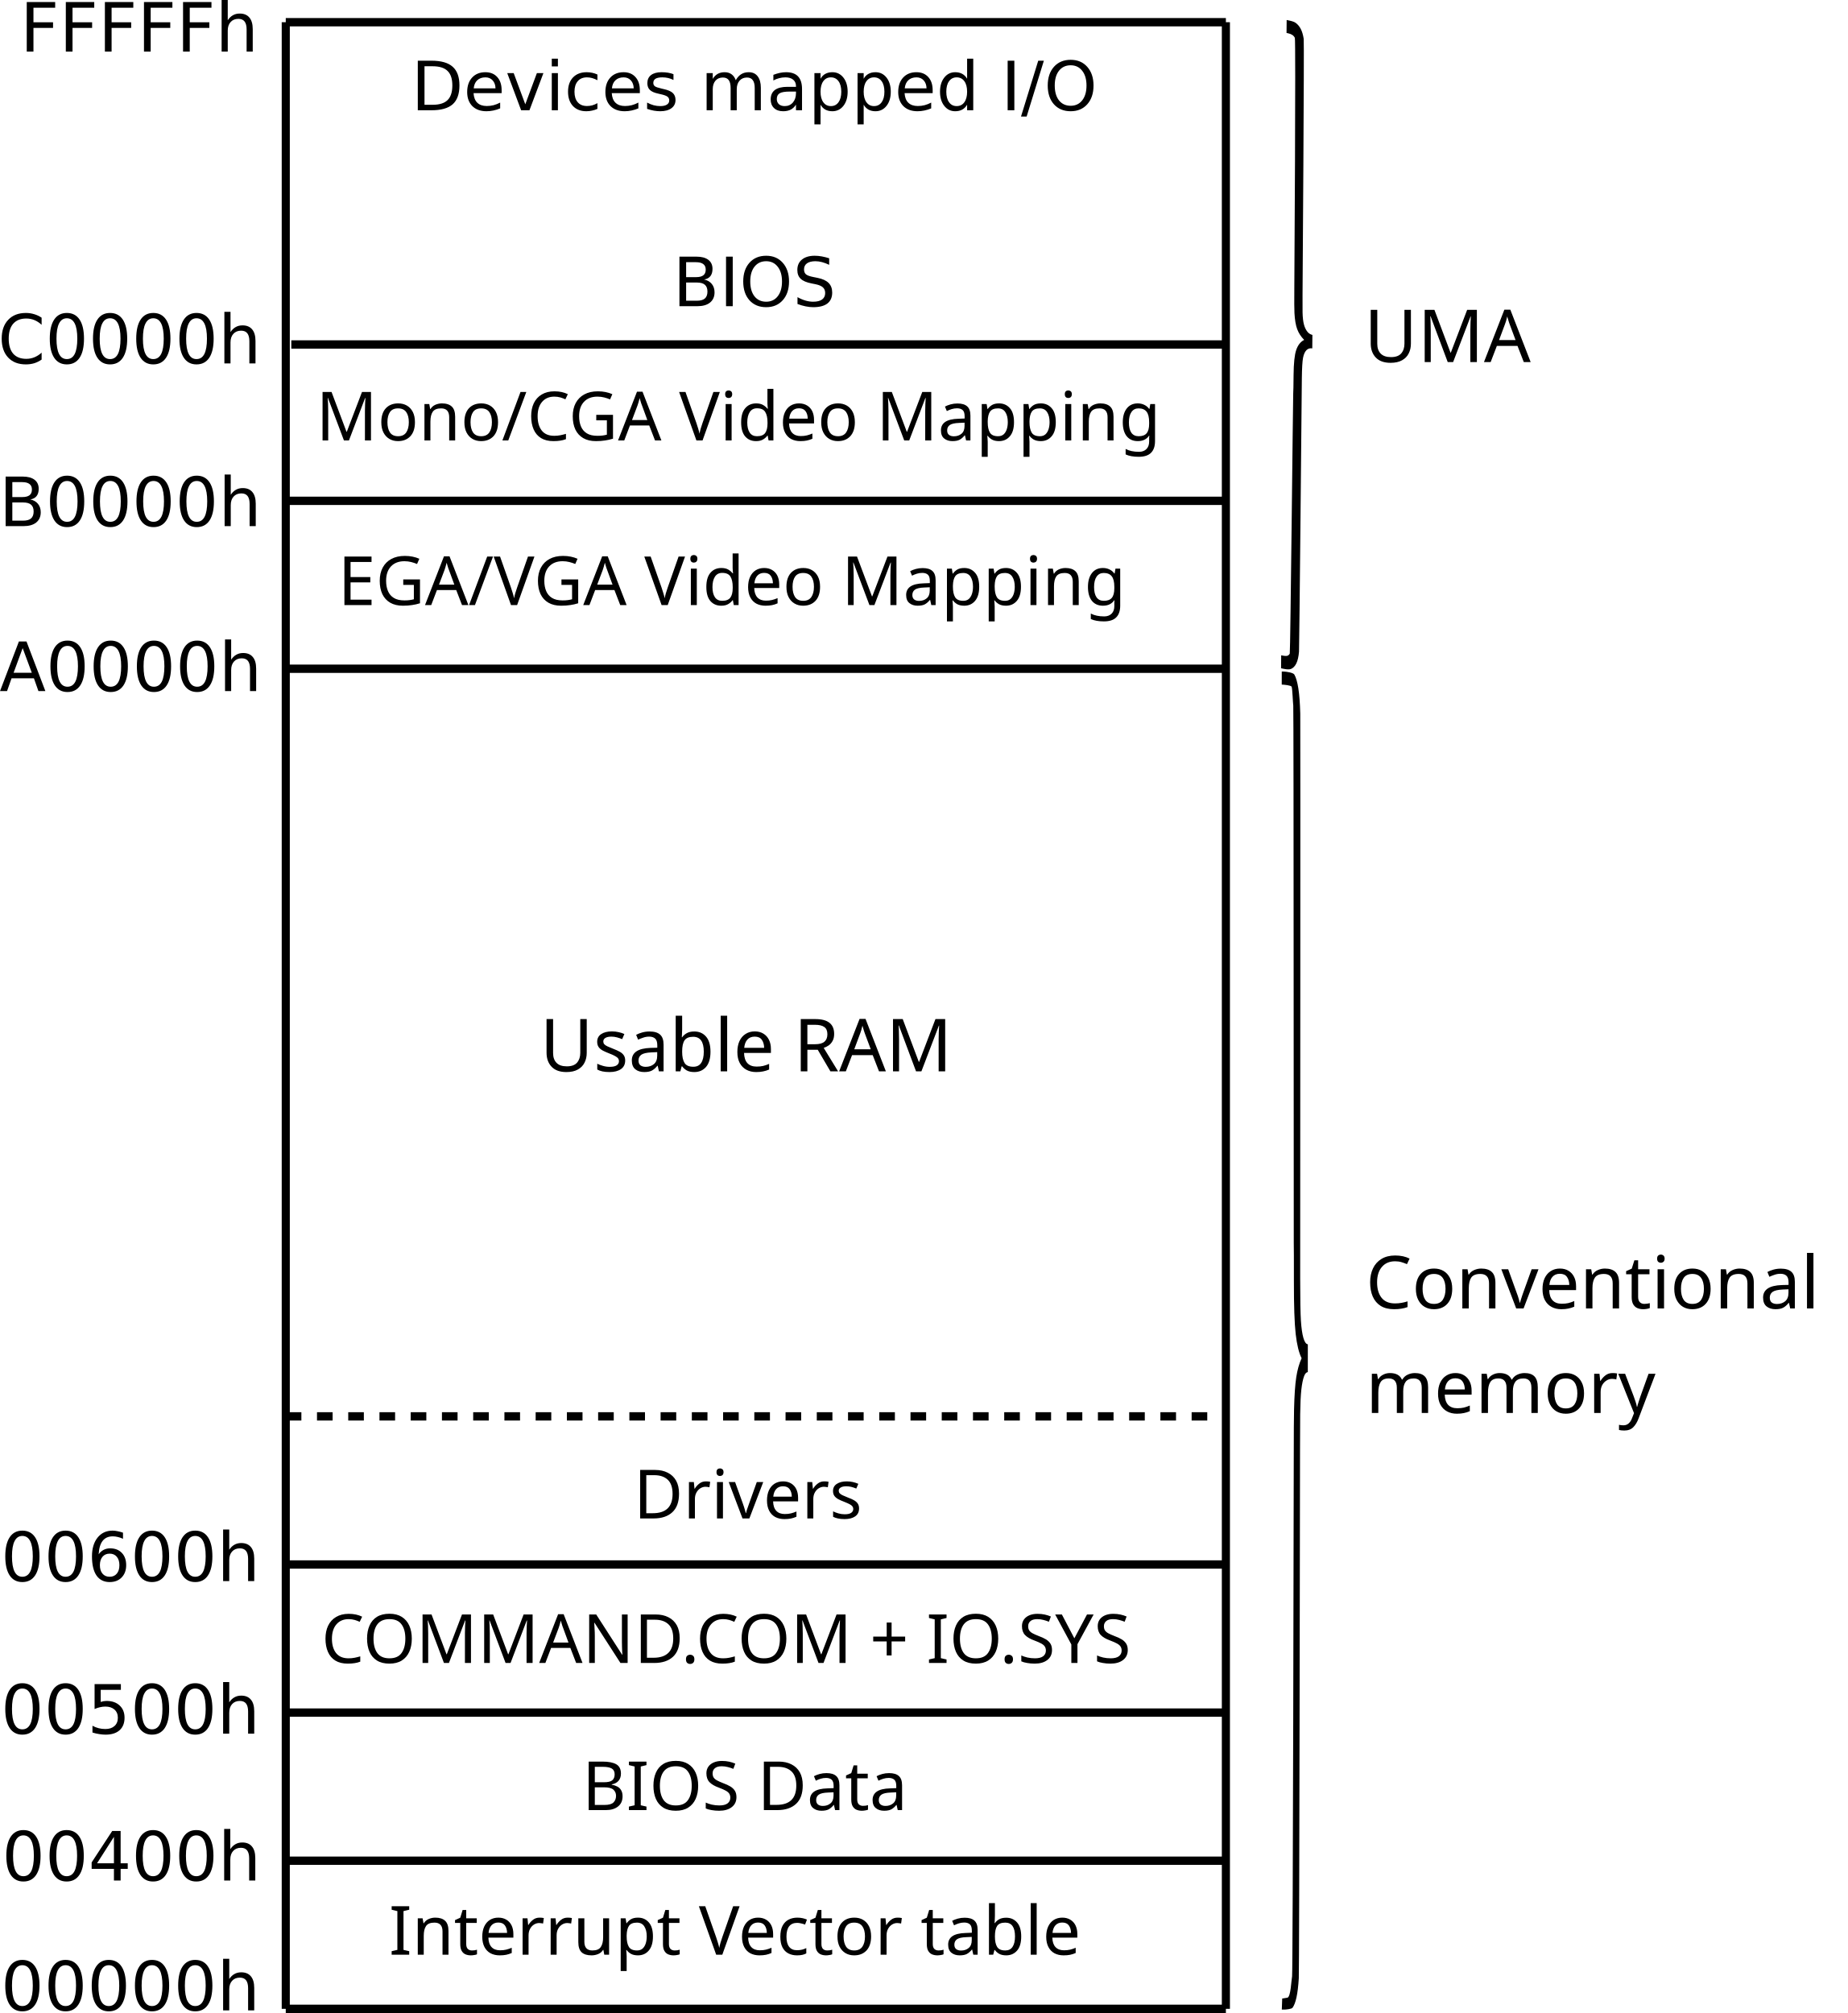
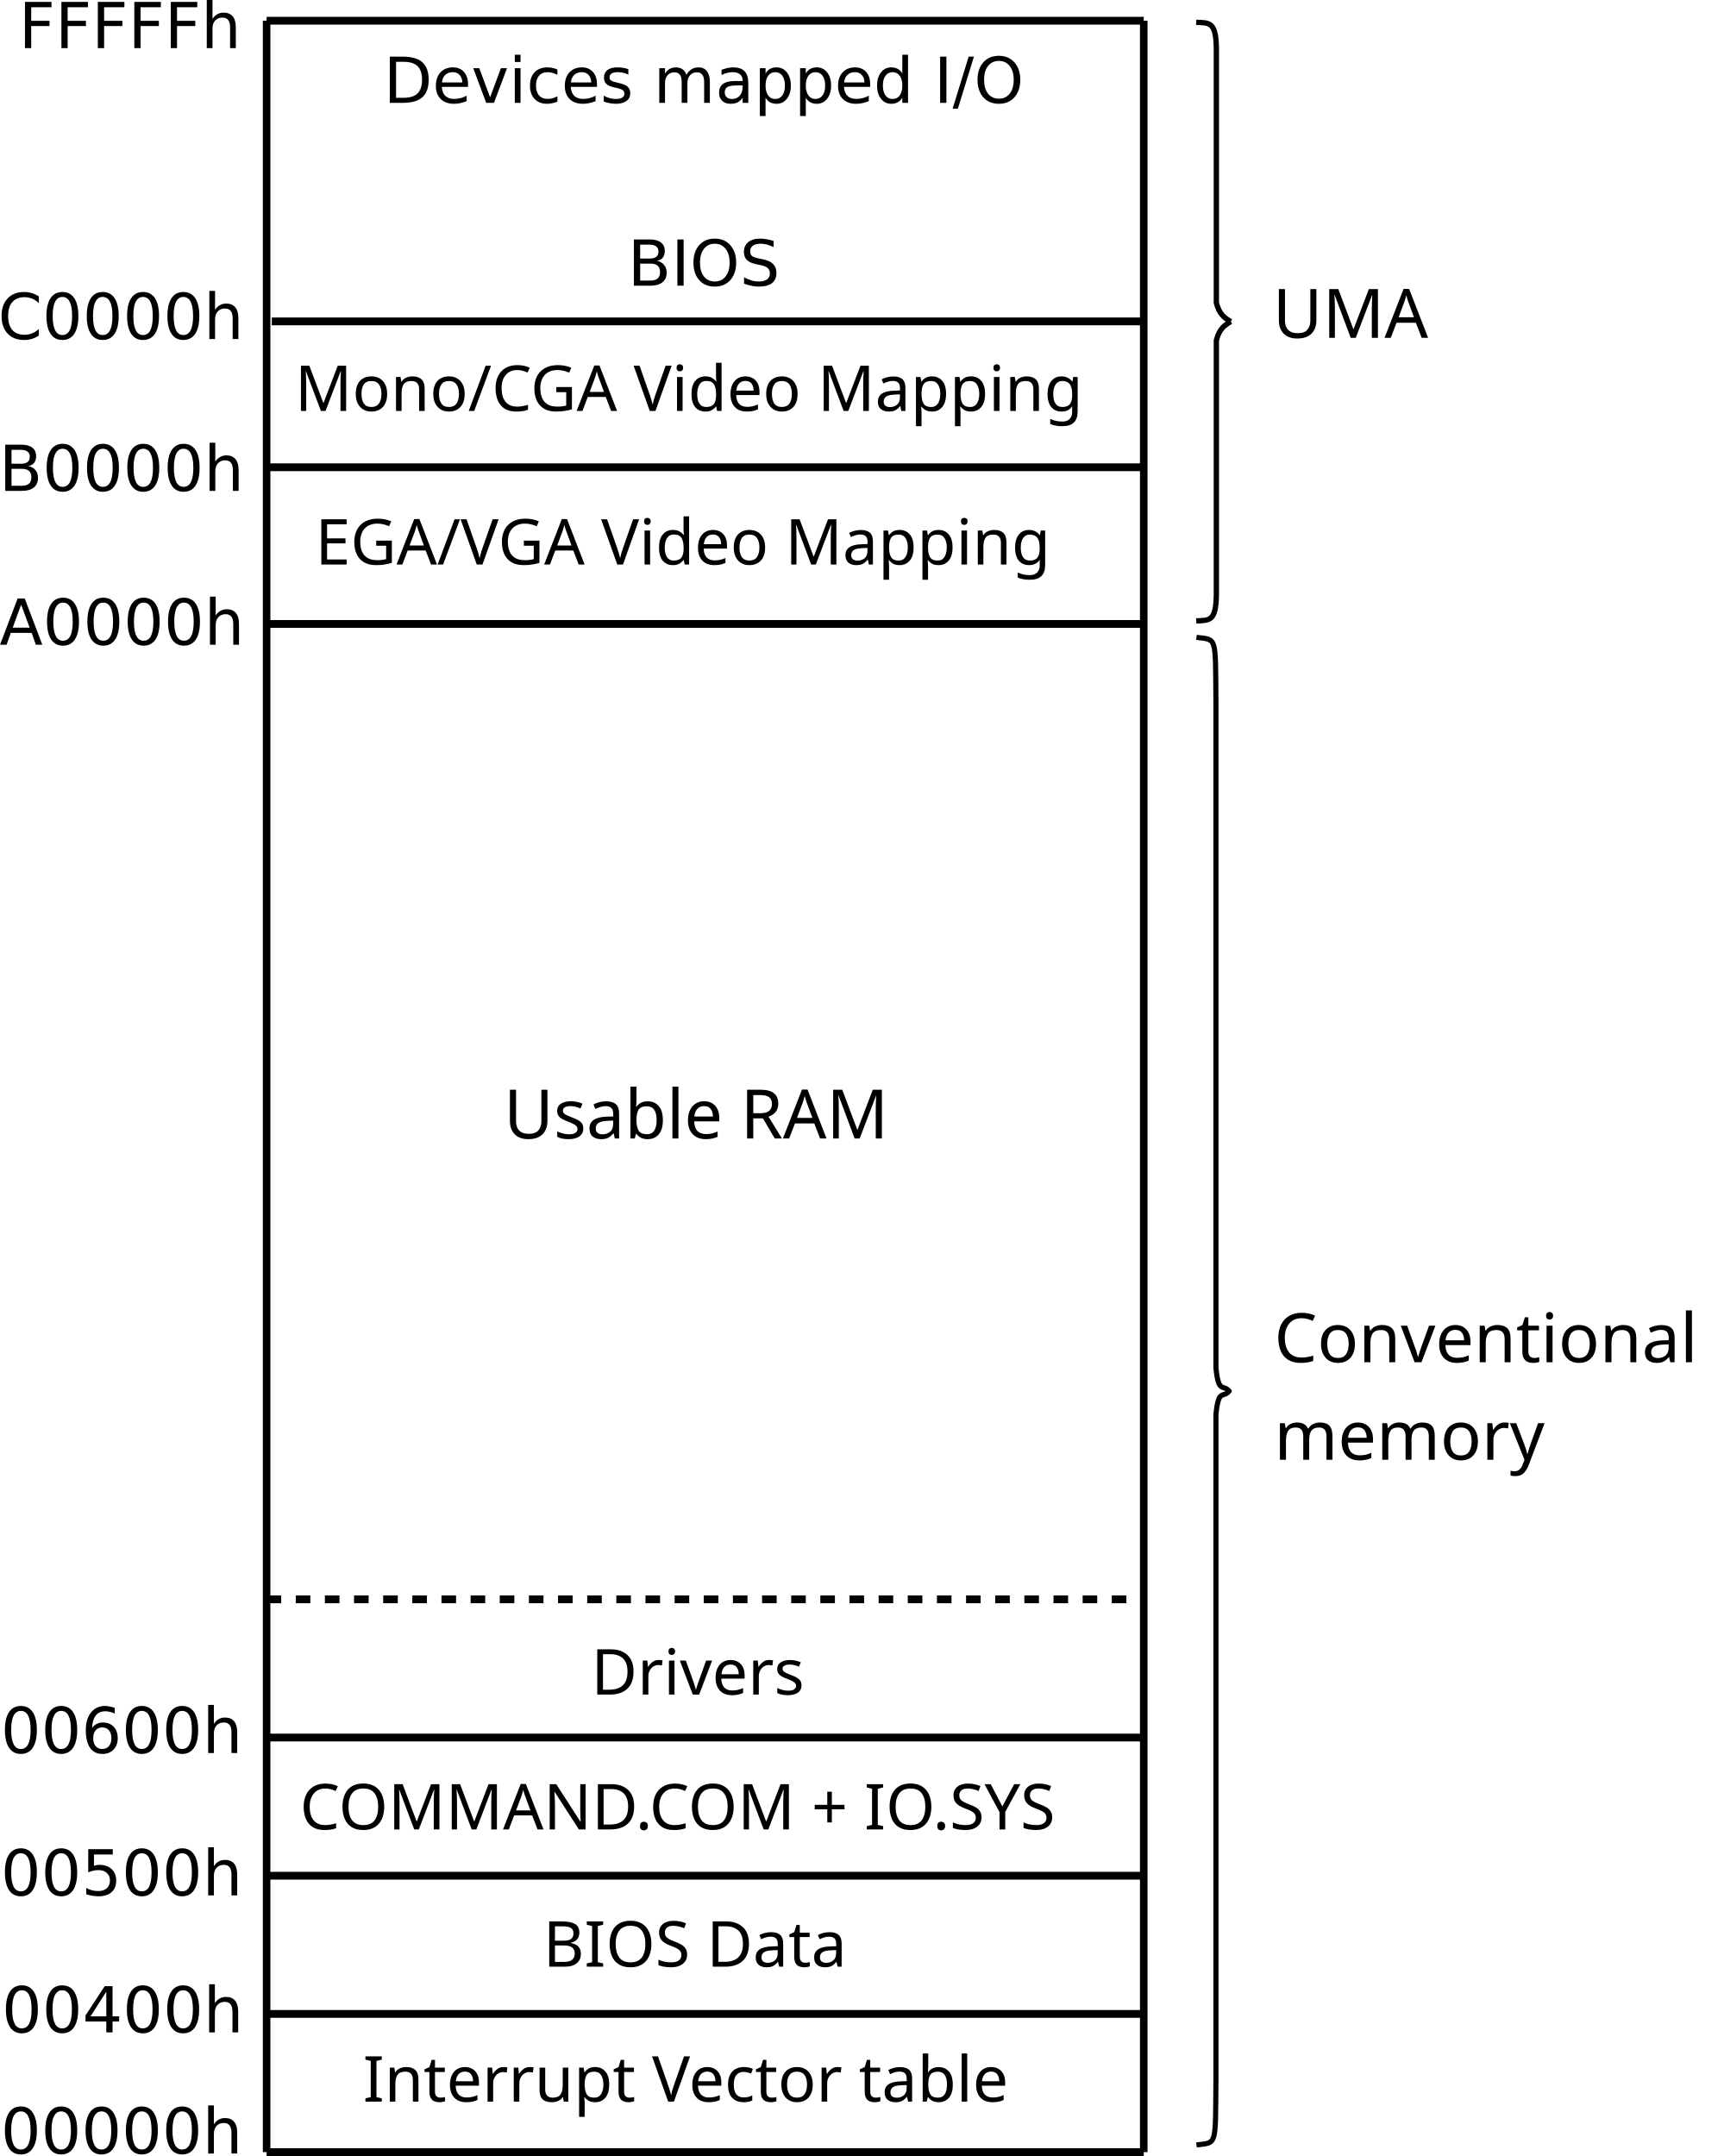
- <svg xmlns="http://www.w3.org/2000/svg" version="1.1" id="svg2" xml:space="preserve" width="471.498" height="513.668" viewBox="0 0 471.498 513.668">
+ <svg xmlns="http://www.w3.org/2000/svg" version="1.1" id="svg2" xml:space="preserve" width="471.498" height="589.668" viewBox="0 0 471.498 589.668">
  <defs id="defs6">







</defs>
  <g id="g10" transform="matrix(1.333333,0,0,-1.333333,0.3071821,551.1408)">
-     <path id="path14" style="fill:none;stroke:#000000;stroke-width:1.594;stroke-linecap:butt;stroke-linejoin:miter;stroke-miterlimit:10;stroke-dasharray:none;stroke-opacity:1" d="M 54.457,57.25 H 234.373" />
-     <path id="path16" style="fill:none;stroke:#000000;stroke-width:1.594;stroke-linecap:butt;stroke-linejoin:miter;stroke-miterlimit:10;stroke-dasharray:none;stroke-opacity:1" d="M 54.457,85.598 H 234.373" />
-     <path id="path18" style="fill:none;stroke:#000000;stroke-width:1.594;stroke-linecap:butt;stroke-linejoin:miter;stroke-miterlimit:10;stroke-dasharray:none;stroke-opacity:1" d="M 54.457,113.941 H 234.373" />
-     <path id="path20" style="fill:none;stroke:#000000;stroke-width:1.594;stroke-linecap:butt;stroke-linejoin:miter;stroke-miterlimit:10;stroke-dasharray:none;stroke-opacity:1" d="M 234.373,28.902 H 54.457" />
-     <path id="path22" style="fill:none;stroke:#000000;stroke-width:1.548;stroke-linecap:butt;stroke-linejoin:miter;stroke-miterlimit:10;stroke-dasharray:none;stroke-opacity:1" d="M 234.373,28.902 V 409.105" />
+     <path id="path14" style="fill:none;stroke:#000000;stroke-width:1.594;stroke-linecap:butt;stroke-linejoin:miter;stroke-miterlimit:10;stroke-dasharray:none;stroke-opacity:1" d="M 54.457,0.25 H 234.373" />
+     <path id="path16" style="fill:none;stroke:#000000;stroke-width:1.594;stroke-linecap:butt;stroke-linejoin:miter;stroke-miterlimit:10;stroke-dasharray:none;stroke-opacity:1" d="M 54.457,28.598 H 234.373" />
+     <path id="path18" style="fill:none;stroke:#000000;stroke-width:1.594;stroke-linecap:butt;stroke-linejoin:miter;stroke-miterlimit:10;stroke-dasharray:none;stroke-opacity:1" d="M 54.457,56.941 H 234.373" />
+     <path id="path20" style="fill:none;stroke:#000000;stroke-width:1.594;stroke-linecap:butt;stroke-linejoin:miter;stroke-miterlimit:10;stroke-dasharray:none;stroke-opacity:1" d="M 234.373,-28.098 H 54.457" />
+     <path id="path22" style="fill:none;stroke:#000000;stroke-width:1.548;stroke-linecap:butt;stroke-linejoin:miter;stroke-miterlimit:10;stroke-dasharray:none;stroke-opacity:1" d="M 234.373,-28.098 V 409.105" />
    <path id="path24" style="fill:none;stroke:#000000;stroke-width:1.594;stroke-linecap:butt;stroke-linejoin:miter;stroke-miterlimit:10;stroke-dasharray:none;stroke-opacity:1" d="M 54.457,409.105 H 234.373" />
-     <path id="path26" style="fill:none;stroke:#000000;stroke-width:1.548;stroke-linecap:butt;stroke-linejoin:miter;stroke-miterlimit:10;stroke-dasharray:none;stroke-opacity:1" d="M 54.457,409.105 V 28.902" />
-     <path id="path34" style="fill:none;stroke:#000000;stroke-width:1.594;stroke-linecap:butt;stroke-linejoin:miter;stroke-miterlimit:10;stroke-dasharray:2.989, 2.989;stroke-dashoffset:0;stroke-opacity:1" d="M 54.457,142.289 H 234.373" />
+     <path id="path26" style="fill:none;stroke:#000000;stroke-width:1.548;stroke-linecap:butt;stroke-linejoin:miter;stroke-miterlimit:10;stroke-dasharray:none;stroke-opacity:1" d="M 54.457,409.105 V -28.098" />
+     <path id="path34" style="fill:none;stroke:#000000;stroke-width:1.594;stroke-linecap:butt;stroke-linejoin:miter;stroke-miterlimit:10;stroke-dasharray:2.989, 2.989;stroke-dashoffset:0;stroke-opacity:1" d="M 54.457,85.289 H 234.373" />
    <path id="path36" style="fill:none;stroke:#000000;stroke-width:1.594;stroke-linecap:butt;stroke-linejoin:miter;stroke-miterlimit:10;stroke-dasharray:none;stroke-opacity:1" d="M 54.457,285.371 H 234.373" />
-     <text transform="scale(1,-1)" style="font-style:normal;font-variant:normal;font-weight:normal;font-stretch:normal;font-size:13px;font-family:sans-serif;-inkscape-font-specification:'sans-serif, Normal';font-variant-ligatures:normal;font-variant-caps:normal;font-variant-numeric:normal;font-variant-east-asian:normal;writing-mode:lr-tb;fill:#000000;fill-opacity:1;fill-rule:nonzero;stroke:none" id="text46" x="121.015" y="-122.756">
-       <tspan x="121.015 130.871 136.132 139.691 147.268 155.14 160.401" y="-122.756" id="tspan44">Drivers</tspan>
+     <text transform="scale(1,-1)" style="font-style:normal;font-variant:normal;font-weight:normal;font-stretch:normal;font-size:13px;font-family:sans-serif;-inkscape-font-specification:'sans-serif, Normal';font-variant-ligatures:normal;font-variant-caps:normal;font-variant-numeric:normal;font-variant-east-asian:normal;writing-mode:lr-tb;fill:#000000;fill-opacity:1;fill-rule:nonzero;stroke:none" id="text46" x="121.015" y="-65.756">
+       <tspan x="121.015 130.871 136.132 139.691 147.268 155.14 160.401" y="-65.756" id="tspan44">Drivers</tspan>
    </text>
-     <text transform="scale(1,-1)" style="font-style:normal;font-variant:normal;font-weight:normal;font-stretch:normal;font-size:13px;font-family:sans-serif;-inkscape-font-specification:'sans-serif, Normal';font-variant-ligatures:normal;font-variant-caps:normal;font-variant-numeric:normal;font-variant-east-asian:normal;writing-mode:lr-tb;fill:#000000;fill-opacity:1;fill-rule:nonzero;stroke:none" id="text60" x="111.163" y="-66.938">
-       <tspan id="tspan58" x="111.163" y="-66.938">BIOS Data</tspan>
+     <text transform="scale(1,-1)" style="font-style:normal;font-variant:normal;font-weight:normal;font-stretch:normal;font-size:13px;font-family:sans-serif;-inkscape-font-specification:'sans-serif, Normal';font-variant-ligatures:normal;font-variant-caps:normal;font-variant-numeric:normal;font-variant-east-asian:normal;writing-mode:lr-tb;fill:#000000;fill-opacity:1;fill-rule:nonzero;stroke:none" id="text60" x="111.163" y="-9.938">
+       <tspan id="tspan58" x="111.163" y="-9.938">BIOS Data</tspan>
    </text>
-     <text transform="scale(1,-1)" style="font-style:normal;font-variant:normal;font-weight:normal;font-stretch:normal;font-size:13px;font-family:sans-serif;-inkscape-font-specification:'sans-serif, Normal';font-variant-ligatures:normal;font-variant-caps:normal;font-variant-numeric:normal;font-variant-east-asian:normal;writing-mode:lr-tb;fill:#000000;fill-opacity:1;fill-rule:nonzero;stroke:none" id="text60-1" x="74.207" y="-39.261">
-       <tspan id="tspan58-7" x="74.207" y="-39.261">Interrupt Vector table</tspan>
+     <text transform="scale(1,-1)" style="font-style:normal;font-variant:normal;font-weight:normal;font-stretch:normal;font-size:13px;font-family:sans-serif;-inkscape-font-specification:'sans-serif, Normal';font-variant-ligatures:normal;font-variant-caps:normal;font-variant-numeric:normal;font-variant-east-asian:normal;writing-mode:lr-tb;fill:#000000;fill-opacity:1;fill-rule:nonzero;stroke:none" id="text60-1" x="74.207" y="17.739">
+       <tspan id="tspan58-7" x="74.207" y="17.739">Interrupt Vector table</tspan>
    </text>
-     <text transform="scale(1,-1)" style="font-style:normal;font-variant:normal;font-weight:normal;font-stretch:normal;font-size:13px;font-family:sans-serif;-inkscape-font-specification:'sans-serif, Normal';font-variant-ligatures:normal;font-variant-caps:normal;font-variant-numeric:normal;font-variant-east-asian:normal;writing-mode:lr-tb;fill:#000000;fill-opacity:1;fill-rule:nonzero;stroke:none" id="text60-0" x="61.261" y="-95.096">
-       <tspan id="tspan58-4" x="61.261" y="-95.096">COMMAND.COM + IO.SYS</tspan>
+     <text transform="scale(1,-1)" style="font-style:normal;font-variant:normal;font-weight:normal;font-stretch:normal;font-size:13px;font-family:sans-serif;-inkscape-font-specification:'sans-serif, Normal';font-variant-ligatures:normal;font-variant-caps:normal;font-variant-numeric:normal;font-variant-east-asian:normal;writing-mode:lr-tb;fill:#000000;fill-opacity:1;fill-rule:nonzero;stroke:none" id="text60-0" x="61.261" y="-38.096">
+       <tspan id="tspan58-4" x="61.261" y="-38.096">COMMAND.COM + IO.SYS</tspan>
    </text>
-     <path id="path66" style="fill:#000000;fill-opacity:1;fill-rule:nonzero;stroke:none;stroke-width:0.098;stroke-dasharray:none" d="m 250.93,349.255 c -0.383,0.101 -0.692,0.291 -0.926,0.572 -0.305,0.371 -0.535,0.838 -0.688,1.407 -0.156,0.571 -0.246,1.347 -0.269,2.336 -0.008,0.484 -0.008,1.597 -0.004,3.336 0.008,1.736 0.34,48.242 0.223,49.015 -0.121,0.773 -0.309,1.41 -0.567,1.906 -0.261,0.495 -0.594,0.887 -0.996,1.171 -0.246,0.167 -0.637,0.309 -1.172,0.42 l -0.527,0.111 -0.024,-2.481 0.293,-0.059 c 0.657,-0.138 1.09,-0.429 1.297,-0.88 0.203,-0.447 -0.09,-46.6 -0.101,-47.958 -0.02,-2.454 -0.012,-4.02 0.027,-4.702 0.07,-1.31 0.246,-2.339 0.524,-3.088 0.277,-0.748 0.722,-1.434 1.332,-2.058 -0.692,-0.35 -1.2,-0.991 -1.516,-1.92 -0.32,-0.929 -0.488,-2.526 -0.508,-4.788 -0.019,-2.021 -0.039,-3.212 -0.07,-3.573 -0.039,-0.562 -0.539,-49.465 -0.66,-49.746 -0.09,-0.191 -0.231,-0.329 -0.422,-0.409 -0.196,-0.083 -0.598,-0.059 -1.219,0.073 l -0.023,-2.481 0.527,-0.107 c 0.625,-0.131 1.082,-0.135 1.375,-0.017 0.418,0.173 0.762,0.527 1.019,1.06 0.258,0.53 0.43,1.278 0.512,2.238 0.063,0.683 0.524,50.457 0.543,52.349 0.024,1.934 0.102,3.23 0.227,3.888 0.129,0.658 0.343,1.143 0.64,1.456 0.297,0.311 0.672,0.433 1.129,0.357 z" />
-     <path id="path68" style="fill:#000000;fill-opacity:1;fill-rule:nonzero;stroke:none;stroke-width:0.149;stroke-dasharray:none" d="m 250.051,150.765 c -0.291,-0.042 -0.527,-0.291 -0.707,-0.773 -0.234,-0.626 -0.409,-1.491 -0.532,-2.592 -0.121,-1.108 -0.195,-2.672 -0.22,-4.693 -0.011,-0.991 -0.022,-3.292 -0.03,-6.871 -0.011,-3.585 -0.14,-99.537 -0.236,-101.084 -0.096,-1.539 -0.244,-2.762 -0.444,-3.669 -0.2,-0.913 -0.452,-1.57 -0.762,-1.979 -0.187,-0.237 -1.239,-0.352 -1.648,-0.346 l -0.397,0.005 0.076,2.115 1.047,0.171 c 0.599,0.308 0.686,3.233 0.845,4.067 0.159,0.834 0.315,96.044 0.318,98.85 0.003,5.057 0.022,8.282 0.058,9.67 0.063,2.666 0.203,4.716 0.42,6.14 0.217,1.413 0.56,2.63 1.026,3.639 -0.521,1.03 -0.9,2.575 -1.133,4.632 -0.233,2.056 -0.348,5.417 -0.343,10.085 0.003,4.174 -0.005,6.638 -0.025,7.394 -0.027,1.175 -0.006,102.142 -0.096,102.776 -0.065,0.438 -0.17,3.39 -0.315,3.639 -0.145,0.256 -1.422,0.383 -1.891,0.396 l 0.003,2.501 0.4,-0.006 c 0.475,-0.013 1.79,-0.201 2.009,-0.572 0.316,-0.542 0.571,-1.424 0.763,-2.63 0.192,-1.211 0.316,-2.823 0.371,-4.85 0.041,-1.43 -0.017,-104.169 -0.017,-108.076 0.003,-3.999 0.05,-6.701 0.14,-8.118 0.093,-1.405 0.25,-2.502 0.472,-3.275 0.223,-0.779 0.508,-1.186 0.853,-1.235 z" />
-     <text transform="scale(1,-1)" style="font-variant:normal;font-weight:normal;font-size:13px;font-family:'DejaVu Sans';-inkscape-font-specification:DejaVuSans;writing-mode:lr-tb;fill:#000000;fill-opacity:1;fill-rule:nonzero;stroke:none" id="text82" x="0.126" y="-53.458">
-       <tspan x="0.126 8.394 16.662 24.93 33.198 41.466" y="-53.458" id="tspan78">00400h</tspan>
-       <tspan x="-0.08 8.188 16.456 24.724 32.992 41.26" y="-81.56" id="tspan80">00500h</tspan>
+     <text transform="scale(1,-1)" style="font-variant:normal;font-weight:normal;font-size:13px;font-family:'DejaVu Sans';-inkscape-font-specification:DejaVuSans;writing-mode:lr-tb;fill:#000000;fill-opacity:1;fill-rule:nonzero;stroke:none" id="text82" x="0.126" y="3.542">
+       <tspan x="0.126 8.394 16.662 24.93 33.198 41.466" y="3.542" id="tspan78">00400h</tspan>
+       <tspan x="-0.08 8.188 16.456 24.724 32.992 41.26" y="-24.56" id="tspan80">00500h</tspan>
    </text>
    <path id="path84" style="fill:none;stroke:#000000;stroke-width:1.594;stroke-linecap:butt;stroke-linejoin:miter;stroke-miterlimit:10;stroke-dasharray:none;stroke-opacity:1" d="M 55.52,347.43 H 234.373" />
    <path id="path86" style="fill:none;stroke:#000000;stroke-width:1.594;stroke-linecap:butt;stroke-linejoin:miter;stroke-miterlimit:10;stroke-dasharray:none;stroke-opacity:1" d="M 54.523,317.508 H 234.373" />
    <text transform="scale(1,-1)" style="font-variant:normal;font-weight:normal;font-size:13px;font-family:'DejaVu Sans';-inkscape-font-specification:DejaVuSans;writing-mode:lr-tb;fill:#000000;fill-opacity:1;fill-rule:nonzero;stroke:none" id="text92" x="-0.433" y="-312.662">
      <tspan x="-0.433 8.485 16.753 25.021 33.289 41.557" y="-312.662" id="tspan90">B0000h</tspan>
    </text>
    <text transform="scale(1,-1)" style="font-style:normal;font-variant:normal;font-weight:normal;font-stretch:normal;font-size:13px;font-family:sans-serif;-inkscape-font-specification:'sans-serif, Normal';font-variant-ligatures:normal;font-variant-caps:normal;font-variant-numeric:normal;font-variant-east-asian:normal;writing-mode:lr-tb;fill:#000000;fill-opacity:1;fill-rule:nonzero;stroke:none" id="text100" x="64.419" y="-297.56">
      <tspan x="64.419" id="tspan98" y="-297.56">EGA/VGA Video Mapping</tspan>
    </text>
    <text transform="scale(1,-1)" style="font-variant:normal;font-weight:normal;font-size:13px;font-family:'DejaVu Sans';-inkscape-font-specification:DejaVuSans;writing-mode:lr-tb;fill:#000000;fill-opacity:1;fill-rule:nonzero;stroke:none" id="text108" x="20.598" y="-392.254">
      <tspan x="78.446 88.456 96.451 104.147 107.761 114.911 122.906 129.679 133.813 146.475 154.444 162.699 170.954 178.949 187.204 191.338 195.173 199.606" y="-392.254" id="tspan104">Devices mapped I/O</tspan>
      <tspan x="128.516 137.434 141.269 151.5" y="-354.754" id="tspan106">BIOS</tspan>
    </text>
-     <text y="-110.765" x="-0.08" transform="scale(1,-1)" style="font-variant:normal;font-weight:normal;font-size:13px;font-family:'DejaVu Sans';-inkscape-font-specification:DejaVuSans;writing-mode:lr-tb;fill:#000000;fill-opacity:1;fill-rule:nonzero;stroke:none" id="text112">
-       <tspan x="-0.08 8.188 16.456 24.724 32.992 41.26" y="-110.765" id="tspan110">00600h</tspan>
+     <text y="-53.765" x="-0.08" transform="scale(1,-1)" style="font-variant:normal;font-weight:normal;font-size:13px;font-family:'DejaVu Sans';-inkscape-font-specification:DejaVuSans;writing-mode:lr-tb;fill:#000000;fill-opacity:1;fill-rule:nonzero;stroke:none" id="text112">
+       <tspan x="-0.08 8.188 16.456 24.724 32.992 41.26" y="-53.765" id="tspan110">00600h</tspan>
    </text>
    <text xml:space="preserve" style="font-style:normal;font-variant:normal;font-weight:normal;font-stretch:normal;font-size:16px;line-height:1.25;font-family:sans-serif;-inkscape-font-specification:'sans-serif, Normal';font-variant-ligatures:normal;font-variant-caps:normal;font-variant-numeric:normal;font-feature-settings:normal;text-align:start;letter-spacing:0px;word-spacing:0px;writing-mode:lr-tb;text-anchor:start;fill:#000000;fill-opacity:1;stroke:none;stroke-width:0.75" x="260.827" y="-344.057" id="text1003" transform="scale(1,-1)">
      <tspan id="tspan1001" x="260.827" y="-344.057" style="font-style:normal;font-variant:normal;font-weight:normal;font-stretch:normal;font-size:14px;font-family:sans-serif;-inkscape-font-specification:'sans-serif, Normal';font-variant-ligatures:normal;font-variant-caps:normal;font-variant-numeric:normal;font-feature-settings:normal;text-align:start;writing-mode:lr-tb;text-anchor:start;stroke-width:0.75">UMA</tspan>
    </text>
-     <text xml:space="preserve" style="font-style:normal;font-variant:normal;font-weight:normal;font-stretch:normal;font-size:16px;line-height:1.25;font-family:sans-serif;-inkscape-font-specification:'sans-serif, Normal';font-variant-ligatures:normal;font-variant-caps:normal;font-variant-numeric:normal;font-feature-settings:normal;text-align:start;letter-spacing:0px;word-spacing:0px;writing-mode:lr-tb;text-anchor:start;fill:#000000;fill-opacity:1;stroke:none;stroke-width:0.75" x="103.102" y="-208.325" id="text1007" transform="scale(1,-1)">
-       <tspan id="tspan1005" x="103.102" y="-208.325" style="font-style:normal;font-variant:normal;font-weight:normal;font-stretch:normal;font-size:14px;font-family:sans-serif;-inkscape-font-specification:'sans-serif, Normal';font-variant-ligatures:normal;font-variant-caps:normal;font-variant-numeric:normal;font-feature-settings:normal;text-align:start;writing-mode:lr-tb;text-anchor:start;stroke-width:0.75">Usable RAM</tspan>
+     <text xml:space="preserve" style="font-style:normal;font-variant:normal;font-weight:normal;font-stretch:normal;font-size:16px;line-height:1.25;font-family:sans-serif;-inkscape-font-specification:'sans-serif, Normal';font-variant-ligatures:normal;font-variant-caps:normal;font-variant-numeric:normal;font-feature-settings:normal;text-align:start;letter-spacing:0px;word-spacing:0px;writing-mode:lr-tb;text-anchor:start;fill:#000000;fill-opacity:1;stroke:none;stroke-width:0.75" x="103.102" y="-179.825" id="text1007" transform="scale(1,-1)">
+       <tspan id="tspan1005" x="103.102" y="-179.825" style="font-style:normal;font-variant:normal;font-weight:normal;font-stretch:normal;font-size:14px;font-family:sans-serif;-inkscape-font-specification:'sans-serif, Normal';font-variant-ligatures:normal;font-variant-caps:normal;font-variant-numeric:normal;font-feature-settings:normal;text-align:start;writing-mode:lr-tb;text-anchor:start;stroke-width:0.75">Usable RAM</tspan>
    </text>
-     <text xml:space="preserve" style="font-style:normal;font-variant:normal;font-weight:normal;font-stretch:normal;font-size:16px;line-height:1.25;font-family:sans-serif;-inkscape-font-specification:'sans-serif, Normal';font-variant-ligatures:normal;font-variant-caps:normal;font-variant-numeric:normal;font-feature-settings:normal;text-align:start;letter-spacing:0px;word-spacing:0px;writing-mode:lr-tb;text-anchor:start;fill:#000000;fill-opacity:1;stroke:none;stroke-width:0.75" x="261.121" y="-162.937" id="text1011" transform="scale(1,-1)">
-       <tspan id="tspan1009" x="261.121" y="-162.937" style="font-style:normal;font-variant:normal;font-weight:normal;font-stretch:normal;font-size:14px;font-family:sans-serif;-inkscape-font-specification:'sans-serif, Normal';font-variant-ligatures:normal;font-variant-caps:normal;font-variant-numeric:normal;font-feature-settings:normal;text-align:start;writing-mode:lr-tb;text-anchor:start;stroke-width:0.75">Conventional </tspan>
-       <tspan x="261.121" y="-142.937" style="font-style:normal;font-variant:normal;font-weight:normal;font-stretch:normal;font-size:14px;font-family:sans-serif;-inkscape-font-specification:'sans-serif, Normal';font-variant-ligatures:normal;font-variant-caps:normal;font-variant-numeric:normal;font-feature-settings:normal;text-align:start;writing-mode:lr-tb;text-anchor:start;stroke-width:0.75" id="tspan1">memory</tspan>
+     <text xml:space="preserve" style="font-style:normal;font-variant:normal;font-weight:normal;font-stretch:normal;font-size:16px;line-height:1.25;font-family:sans-serif;-inkscape-font-specification:'sans-serif, Normal';font-variant-ligatures:normal;font-variant-caps:normal;font-variant-numeric:normal;font-feature-settings:normal;text-align:start;letter-spacing:0px;word-spacing:0px;writing-mode:lr-tb;text-anchor:start;fill:#000000;fill-opacity:1;stroke:none;stroke-width:0.75" x="261.121" y="-133.926" id="text1011" transform="scale(1,-1)">
+       <tspan id="tspan1009" x="261.121" y="-133.926" style="font-style:normal;font-variant:normal;font-weight:normal;font-stretch:normal;font-size:14px;font-family:sans-serif;-inkscape-font-specification:'sans-serif, Normal';font-variant-ligatures:normal;font-variant-caps:normal;font-variant-numeric:normal;font-feature-settings:normal;text-align:start;writing-mode:lr-tb;text-anchor:start;stroke-width:0.75">Conventional </tspan>
+       <tspan x="261.121" y="-113.926" style="font-style:normal;font-variant:normal;font-weight:normal;font-stretch:normal;font-size:14px;font-family:sans-serif;-inkscape-font-specification:'sans-serif, Normal';font-variant-ligatures:normal;font-variant-caps:normal;font-variant-numeric:normal;font-feature-settings:normal;text-align:start;writing-mode:lr-tb;text-anchor:start;stroke-width:0.75" id="tspan1">memory</tspan>
    </text>
    <text style="font-variant:normal;font-weight:normal;font-size:13px;font-family:'DejaVu Sans';-inkscape-font-specification:DejaVuSans;writing-mode:lr-tb;fill:#000000;fill-opacity:1;fill-rule:nonzero;stroke:none;stroke-width:1" id="text82-4" x="3.61" y="-403.479" transform="scale(1,-1)">
      <tspan style="stroke-width:1" id="tspan80-7" x="3.61" y="-403.479">FFFFFh</tspan>
    </text>
    <text style="font-variant:normal;font-weight:normal;font-size:13px;font-family:'DejaVu Sans';-inkscape-font-specification:DejaVuSans;writing-mode:lr-tb;fill:#000000;fill-opacity:1;fill-rule:nonzero;stroke:none;stroke-width:1" id="text82-4-7" x="-0.332" y="-281.1" transform="scale(1,-1)">
      <tspan style="stroke-width:1" id="tspan80-7-4" x="-0.332" y="-281.1">A0000h</tspan>
    </text>
-     <text style="font-variant:normal;font-weight:normal;font-size:13px;font-family:'DejaVu Sans';-inkscape-font-specification:DejaVuSans;writing-mode:lr-tb;fill:#000000;fill-opacity:1;fill-rule:nonzero;stroke:none;stroke-width:1" id="text82-4-7-9" x="-0.08" y="-28.61" transform="scale(1,-1)">
-       <tspan style="stroke-width:1" id="tspan80-7-4-8" x="-0.08" y="-28.61">00000h</tspan>
+     <text style="font-variant:normal;font-weight:normal;font-size:13px;font-family:'DejaVu Sans';-inkscape-font-specification:DejaVuSans;writing-mode:lr-tb;fill:#000000;fill-opacity:1;fill-rule:nonzero;stroke:none;stroke-width:1" id="text82-4-7-9" x="-0.08" y="28.39" transform="scale(1,-1)">
+       <tspan style="stroke-width:1" id="tspan80-7-4-8" x="-0.08" y="28.39">00000h</tspan>
    </text>
    <text style="font-style:normal;font-variant:normal;font-weight:normal;font-stretch:normal;font-size:13px;font-family:sans-serif;-inkscape-font-specification:'sans-serif, Normal';font-variant-ligatures:normal;font-variant-caps:normal;font-variant-numeric:normal;font-variant-east-asian:normal;writing-mode:lr-tb;fill:#000000;fill-opacity:1;fill-rule:nonzero;stroke:none;stroke-width:1" id="text100-6" x="60.236" y="-329.06" transform="scale(1,-1)">
      <tspan style="font-style:normal;font-variant:normal;font-weight:normal;font-stretch:normal;font-size:13px;font-family:sans-serif;-inkscape-font-specification:'sans-serif, Normal';font-variant-ligatures:normal;font-variant-caps:normal;font-variant-numeric:normal;font-variant-east-asian:normal;stroke-width:1" x="60.236" id="tspan98-8" y="-329.06">Mono/CGA Video Mapping</tspan>
    </text>
    <text style="font-variant:normal;font-weight:normal;font-size:13px;font-family:'DejaVu Sans';-inkscape-font-specification:DejaVuSans;writing-mode:lr-tb;fill:#000000;fill-opacity:1;fill-rule:nonzero;stroke:none;stroke-width:1" id="text92-0" x="-0.642" y="-343.804" transform="scale(1,-1)">
      <tspan style="stroke-width:1" id="tspan90-5" x="-0.642" y="-343.804">C0000h</tspan>
    </text>
+     <path id="path1178-4-8-4-8-4" d="m 245.131,408.78 c 2.729,-0.136 4.012,0.146 4.135,-5.182 v -52.36 c 0.568,-2.257 1.599,-3.086 2.968,-3.851" style="fill:none;stroke:#000000;stroke-width:1.091;stroke-linecap:butt;stroke-linejoin:miter;stroke-miterlimit:4;stroke-dasharray:none;stroke-opacity:1" />
+     <path id="path1178-6-1-6-7-7-5" d="m 245.131,285.994 c 2.729,0.136 4.012,-0.146 4.135,5.182 v 52.36 c 0.568,2.257 1.599,3.086 2.968,3.851" style="fill:none;stroke:#000000;stroke-width:1.091;stroke-linecap:butt;stroke-linejoin:miter;stroke-miterlimit:4;stroke-dasharray:none;stroke-opacity:1" />
+     <path id="path1178-4-8-4-8-4-7" d="m 245.191,282.612 c 4.229,-0.514 3.868,0.367 3.987,-13.068 l 0,-136.724 c 0.548,-5.691 1.541,-3.101 2.861,-5.032" style="fill:none;stroke:#000000;stroke-width:1.05;stroke-linecap:butt;stroke-linejoin:miter;stroke-miterlimit:4;stroke-dasharray:none;stroke-opacity:1" />
+     <path id="path1178-4-8-4-8-4-7-5" d="m 245.191,-26.619 c 4.229,0.514 3.868,-0.367 3.987,13.068 V 123.173 c 0.548,5.691 1.541,3.101 2.861,5.032" style="fill:none;stroke:#000000;stroke-width:1.05;stroke-linecap:butt;stroke-linejoin:miter;stroke-miterlimit:4;stroke-dasharray:none;stroke-opacity:1" />
  </g>
</svg>
